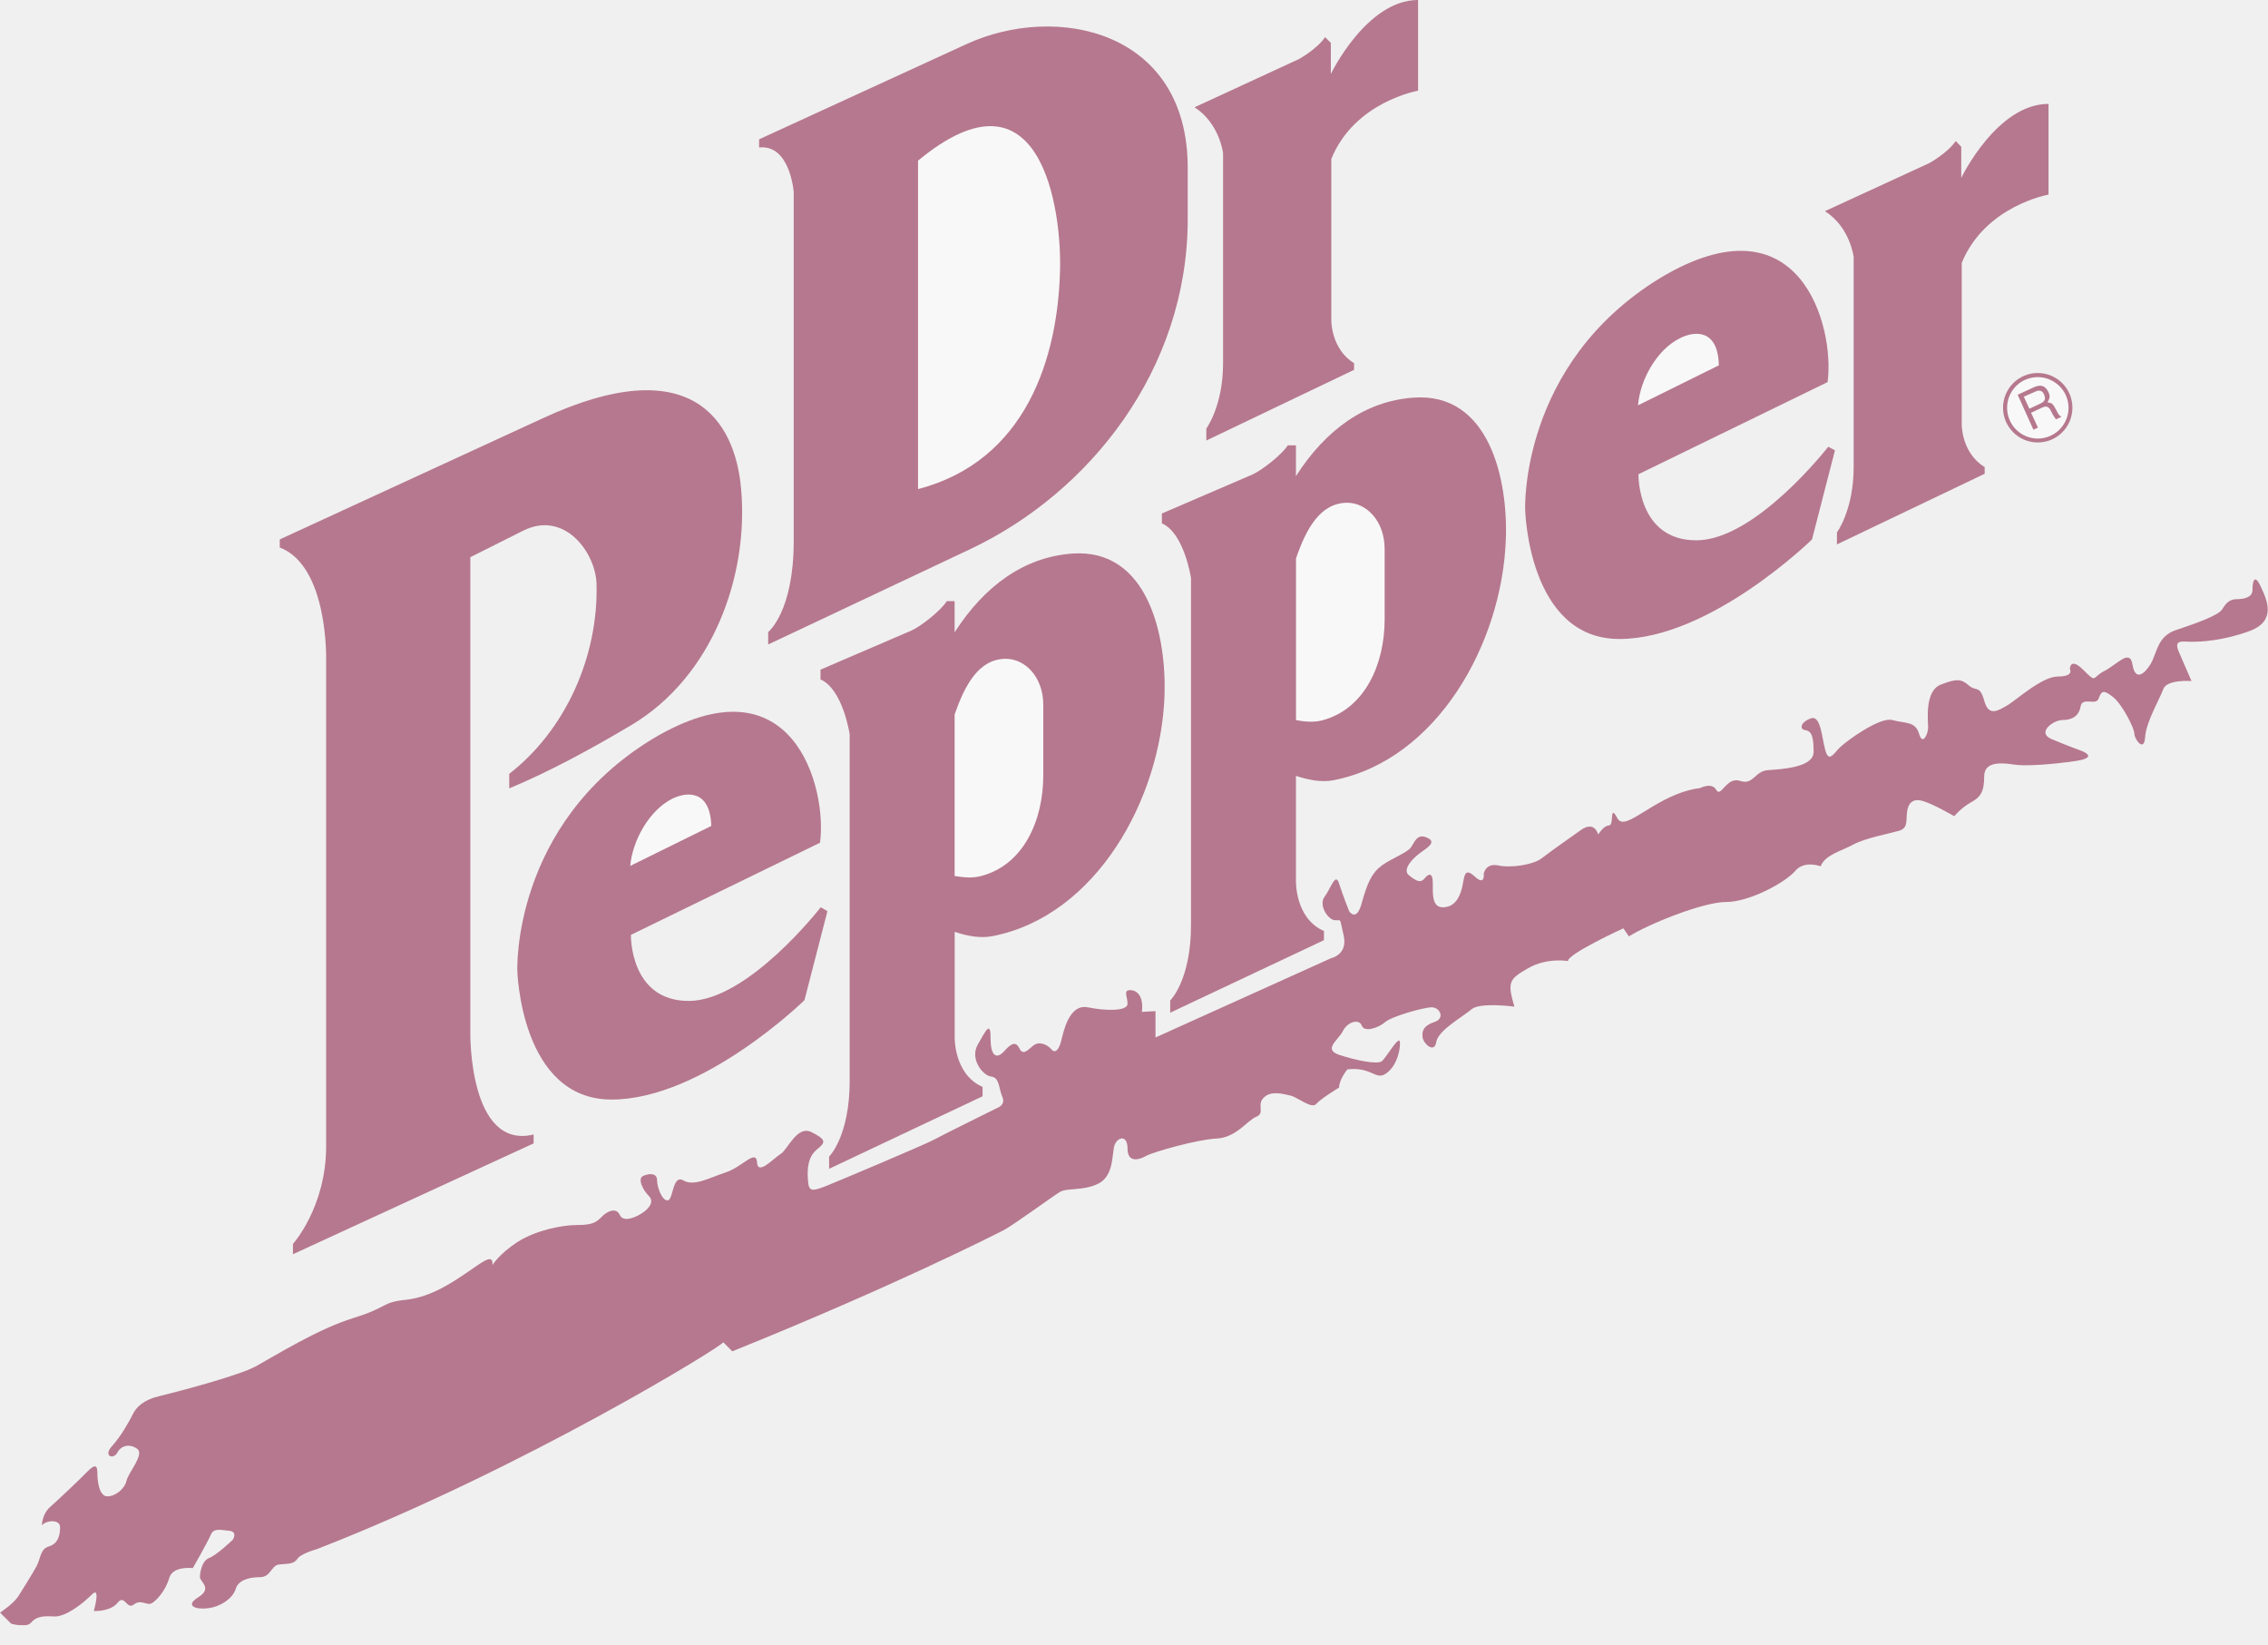
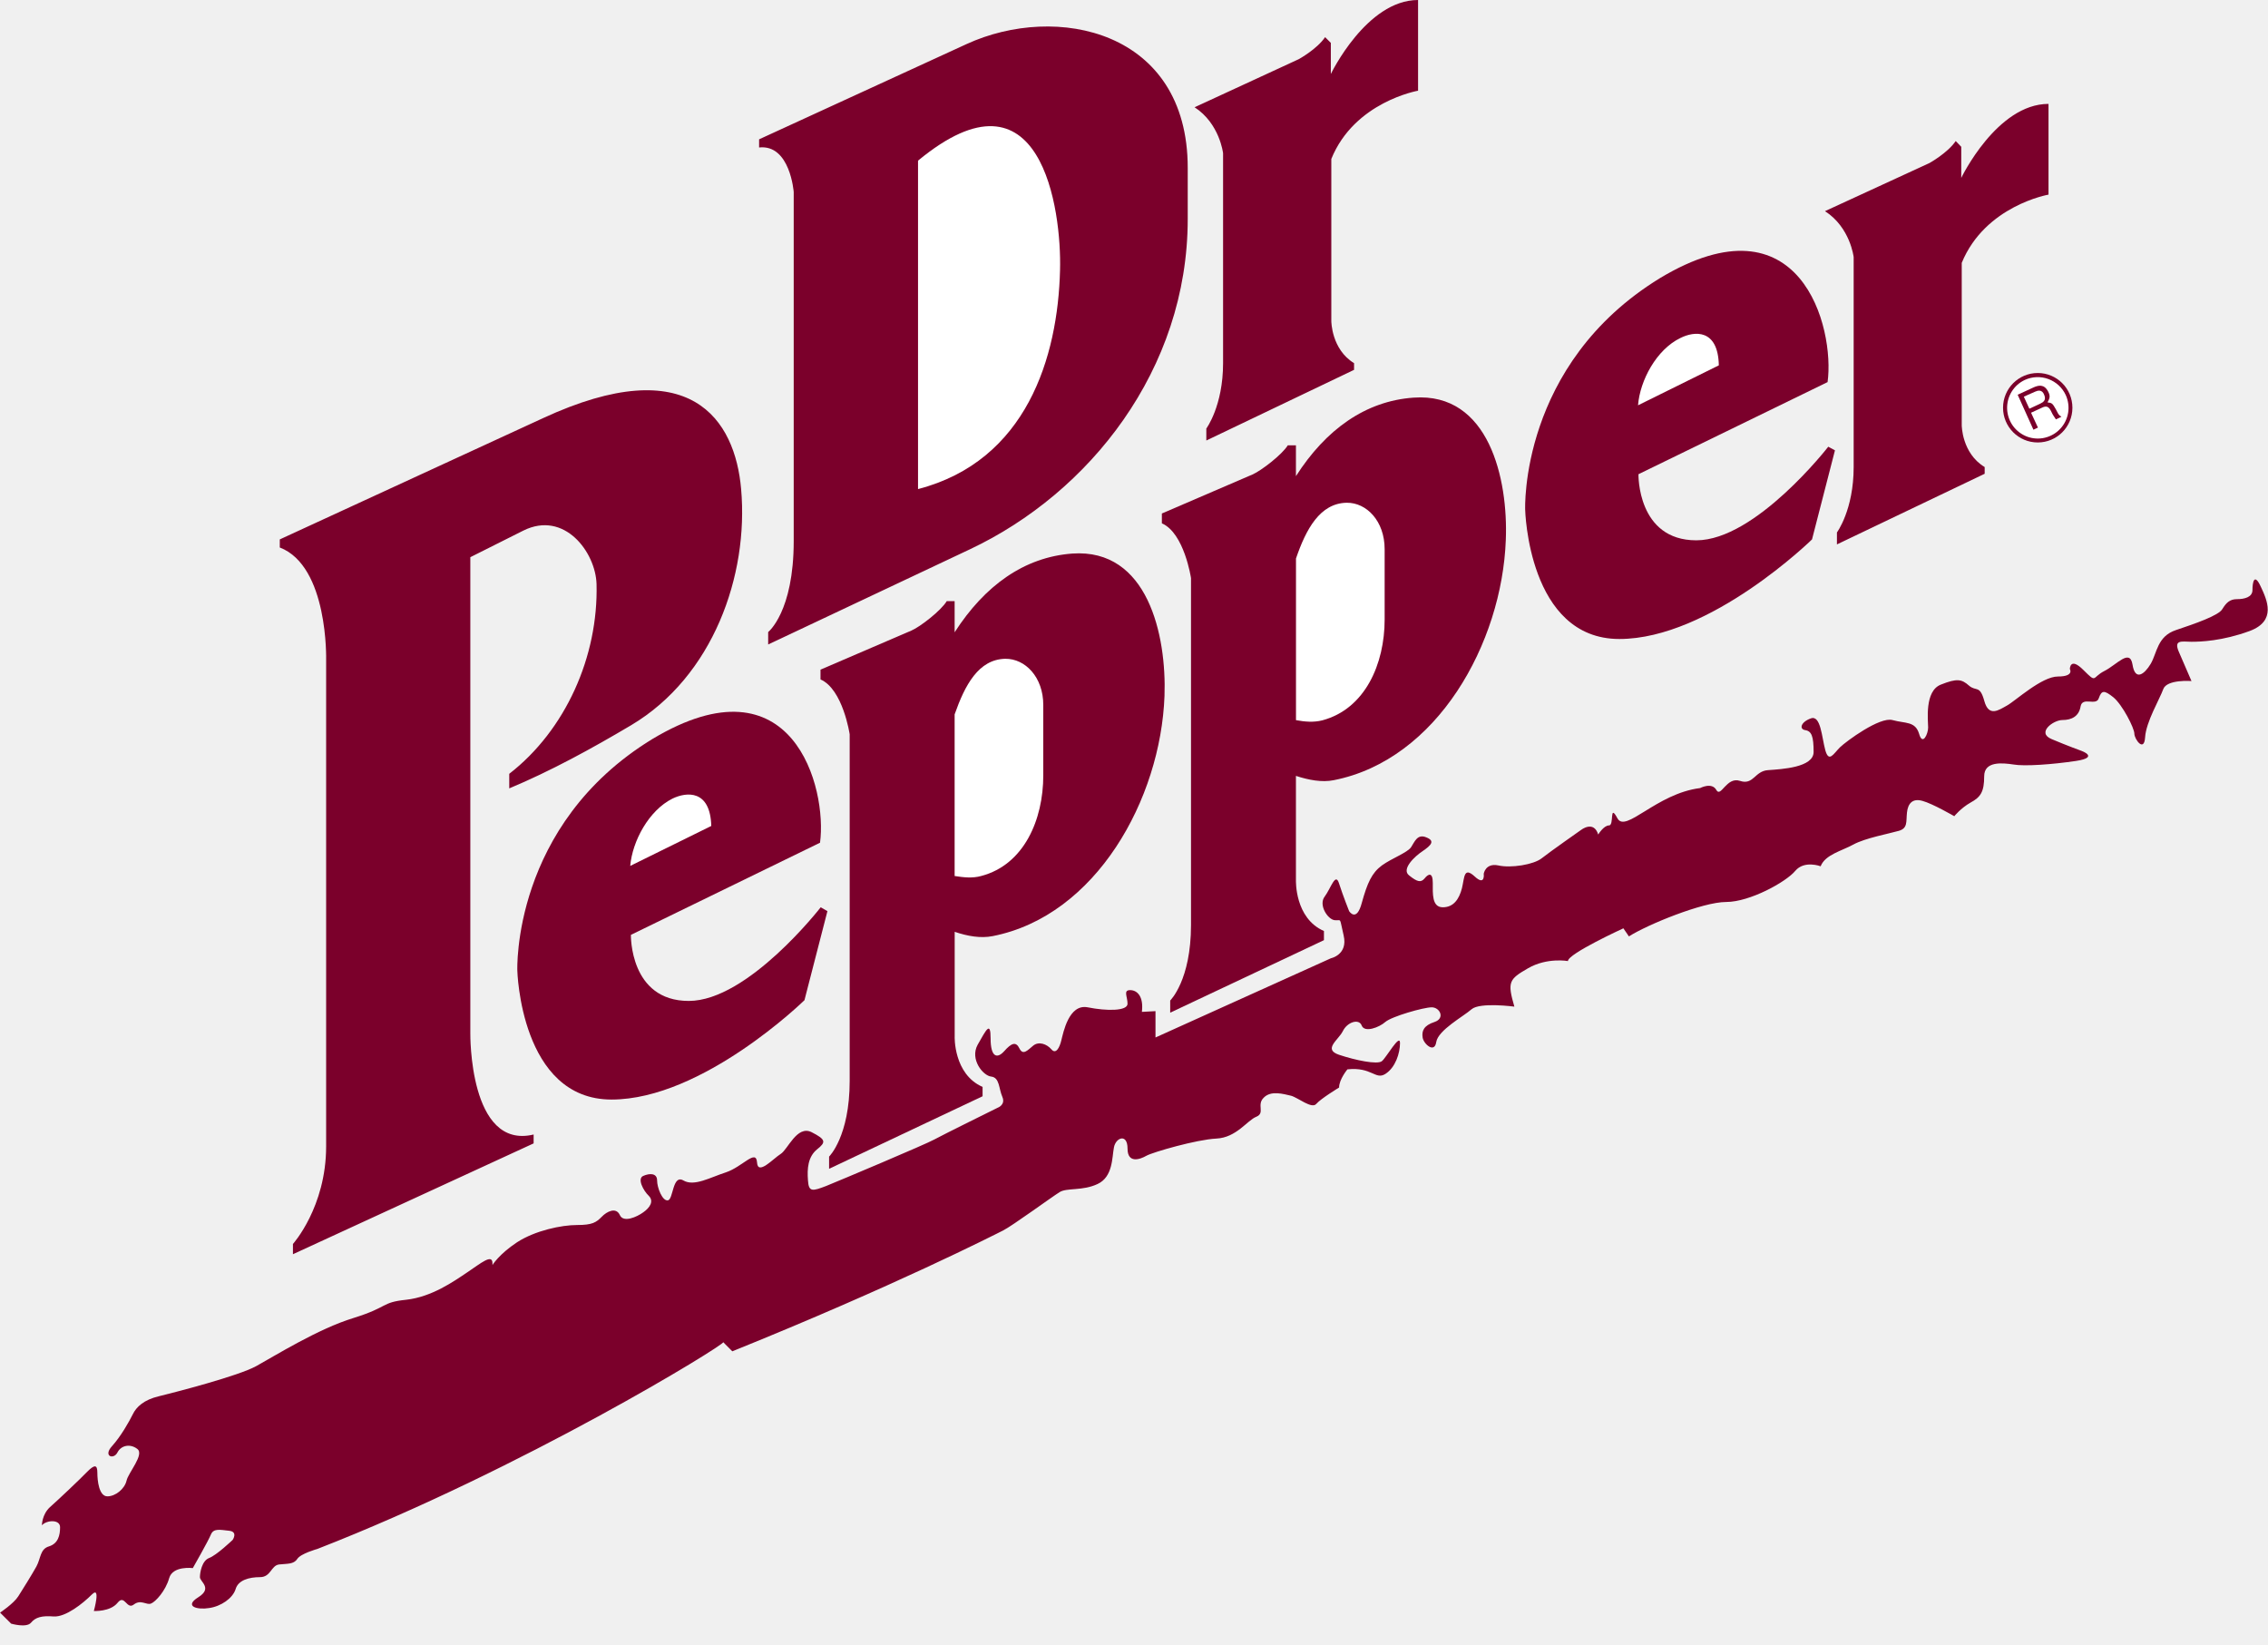
<svg xmlns="http://www.w3.org/2000/svg" width="80" height="58" viewBox="0 0 80 58" fill="none">
-   <g opacity="0.5" clip-path="url(#clip0)">
+   <g opacity="1" clip-path="url(#clip0)">
    <path d="M71.878 15.605C72.554 15.605 73.101 15.057 73.101 14.38C73.101 13.703 72.554 13.155 71.878 13.155C71.202 13.155 70.654 13.703 70.654 14.38C70.654 15.057 71.202 15.605 71.878 15.605Z" fill="#7B002B" />
    <path d="M72.865 13.931C72.954 14.126 72.984 14.343 72.95 14.555C72.916 14.766 72.82 14.963 72.674 15.12C72.529 15.277 72.34 15.387 72.132 15.437C71.924 15.487 71.706 15.474 71.505 15.4C71.305 15.325 71.13 15.193 71.004 15.02C70.879 14.847 70.807 14.64 70.798 14.426C70.79 14.212 70.844 14 70.956 13.817C71.067 13.634 71.23 13.489 71.424 13.399C71.686 13.279 71.985 13.268 72.254 13.368C72.524 13.468 72.744 13.67 72.865 13.931Z" fill="white" />
    <path d="M46.7 32.835V33.158L41.277 35.715V35.286C41.277 35.286 42.011 34.577 42.011 32.618V20.39C42.011 20.39 41.775 18.802 40.983 18.457V18.11L44.178 16.735C44.49 16.6 45.231 16.026 45.425 15.705H45.712V16.793C46.765 15.147 48.167 14.142 49.861 14.024C52.525 13.828 53.2 16.902 53.115 19.039C52.981 22.686 50.695 26.799 47.044 27.516C46.623 27.6 46.158 27.509 45.712 27.364V31.045C45.714 31.047 45.662 32.381 46.7 32.835Z" fill="#7B002B" />
    <path d="M34.659 38.333V38.663L29.245 41.221V40.791C29.245 40.791 29.971 40.082 29.971 38.123V25.897C29.971 25.897 29.734 24.308 28.942 23.962V23.617L32.146 22.24C32.459 22.107 33.199 21.53 33.394 21.202H33.673V22.3C34.734 20.652 36.126 19.649 37.822 19.523C40.486 19.335 41.151 22.401 41.076 24.546C40.941 28.184 38.665 32.299 35.015 33.015C34.586 33.1 34.121 33.015 33.675 32.863V36.554C33.673 36.55 33.63 37.884 34.659 38.333ZM64.465 13.476L57.794 16.725C57.794 16.725 57.744 19.056 59.835 19.056C61.926 19.056 64.489 15.755 64.489 15.755L64.725 15.883L63.916 19.024C63.916 19.024 60.331 22.536 57.12 22.536C53.899 22.536 53.798 17.975 53.798 17.975C53.798 17.975 53.588 12.851 58.553 9.809C63.521 6.822 64.727 11.567 64.465 13.476Z" fill="#7B002B" />
    <path d="M28.925 29.721L22.254 32.971C22.254 32.971 22.204 35.301 24.295 35.301C26.386 35.301 28.949 31.998 28.949 31.998L29.186 32.134L28.376 35.275C28.376 35.275 24.791 38.779 21.57 38.779C18.359 38.779 18.248 34.23 18.248 34.23C18.248 34.23 18.046 29.096 23.011 26.064C27.981 23.084 29.186 27.812 28.925 29.721Z" fill="#7B002B" />
    <path d="M18.823 40.012V40.325L10.333 44.234V43.872C10.333 43.872 11.504 42.572 11.504 40.427V23.277C11.504 23.277 11.589 19.968 9.869 19.309V19.024L19.144 14.752C24.362 12.335 25.931 14.81 26.142 17.249C26.412 20.298 25.148 23.859 22.264 25.576C20.857 26.411 19.421 27.195 17.963 27.805V27.291C19.946 25.754 21.109 23.154 21.042 20.596C21.008 19.472 19.905 17.996 18.462 18.712L16.59 19.651V36.444C16.59 36.442 16.537 40.562 18.823 40.012ZM70.006 16.472V16.709L64.795 19.2V18.778C64.795 18.778 65.385 17.984 65.385 16.472V9.068C65.385 9.068 65.267 8.021 64.373 7.447L68.057 5.751C68.057 5.751 68.698 5.396 68.985 4.974L69.18 5.177V6.274C69.18 6.274 70.435 3.664 72.258 3.664V6.864C72.258 6.864 70.025 7.252 69.197 9.271V14.995C69.197 14.995 69.197 15.984 70.006 16.472ZM47.762 12.808V13.044L42.551 15.536V15.114C42.551 15.114 43.142 14.32 43.142 12.808V5.404C43.142 5.404 43.023 4.357 42.137 3.783L45.813 2.086C45.813 2.086 46.454 1.734 46.741 1.31L46.943 1.512V2.61C46.943 2.61 48.199 0 50.02 0V3.199C50.02 3.199 47.777 3.587 46.96 5.606V11.331C46.962 11.331 46.962 12.318 47.762 12.808ZM34.22 19.369L27.096 22.73V22.291C27.096 22.291 27.997 21.581 27.997 19.082V6.772C27.997 6.772 27.872 5.083 26.776 5.201V4.914L34.095 1.554C37.258 0.101 41.895 1.064 41.895 5.918V7.725C41.894 13.044 38.419 17.386 34.22 19.369ZM11.193 54.629C11.193 54.629 10.611 54.788 10.485 54.981C10.358 55.176 10.131 55.143 9.844 55.176C9.558 55.212 9.558 55.623 9.17 55.623C8.789 55.623 8.401 55.726 8.31 56.047C8.208 56.368 7.796 56.655 7.373 56.713C6.96 56.781 6.479 56.655 6.994 56.332C7.509 56.01 7.052 55.784 7.052 55.623C7.052 55.464 7.12 55.049 7.373 54.949C7.635 54.856 8.208 54.308 8.208 54.308C8.208 54.308 8.403 54.021 8.083 53.987C7.762 53.953 7.536 53.895 7.442 54.114C7.35 54.342 6.801 55.304 6.801 55.304C6.801 55.304 6.093 55.212 5.967 55.659C5.842 56.105 5.486 56.494 5.327 56.554C5.167 56.621 4.972 56.394 4.719 56.589C4.466 56.785 4.399 56.208 4.146 56.529C3.884 56.85 3.31 56.816 3.31 56.816C3.31 56.816 3.563 55.914 3.243 56.233C2.922 56.554 2.315 57.036 1.894 57.01C1.48 56.976 1.253 57.036 1.094 57.229C0.934 57.422 0.393 57.263 0.393 57.263L0.003 56.874C0.003 56.874 0.483 56.554 0.644 56.3C0.805 56.047 1.125 55.533 1.285 55.246C1.444 54.951 1.41 54.63 1.731 54.537C2.051 54.435 2.119 54.148 2.119 53.861C2.119 53.576 1.639 53.608 1.478 53.794C1.478 53.794 1.478 53.413 1.764 53.152C2.051 52.899 2.827 52.165 3.08 51.902C3.333 51.649 3.434 51.649 3.434 51.938C3.434 52.223 3.492 52.773 3.788 52.773C4.075 52.773 4.395 52.51 4.463 52.223C4.523 51.938 5.104 51.296 4.843 51.101C4.59 50.906 4.27 50.974 4.142 51.227C4.007 51.488 3.629 51.36 3.947 51.007C4.268 50.653 4.555 50.137 4.682 49.883C4.807 49.621 5.07 49.369 5.609 49.242C6.158 49.107 8.401 48.532 9.042 48.178C9.683 47.825 11.225 46.861 12.473 46.482C13.721 46.093 13.434 45.932 14.328 45.84C15.229 45.739 15.998 45.198 16.477 44.876C16.957 44.555 17.371 44.202 17.371 44.555V44.615C17.371 44.615 17.6 44.234 18.239 43.812C18.88 43.397 19.807 43.204 20.354 43.204C20.901 43.204 21.029 43.11 21.222 42.917C21.407 42.722 21.73 42.564 21.863 42.851C21.988 43.136 22.47 42.917 22.689 42.757C22.918 42.596 23.077 42.369 22.884 42.174C22.689 41.988 22.47 41.566 22.689 41.472C22.918 41.371 23.178 41.371 23.178 41.633C23.178 41.887 23.366 42.369 23.558 42.333C23.753 42.309 23.718 41.406 24.106 41.633C24.486 41.853 25.033 41.532 25.607 41.346C26.189 41.151 26.669 40.511 26.703 40.993C26.727 41.474 27.276 40.858 27.538 40.697C27.791 40.538 28.112 39.676 28.625 39.928C29.139 40.19 29.139 40.282 28.82 40.536C28.5 40.798 28.466 41.211 28.5 41.633C28.526 42.048 28.659 42.012 29.14 41.828C29.622 41.633 32.665 40.352 32.952 40.19C33.239 40.031 35.195 39.066 35.195 39.066C35.195 39.066 35.481 38.965 35.354 38.678C35.228 38.391 35.262 38.005 34.966 37.969C34.679 37.943 34.2 37.361 34.486 36.845C34.781 36.331 34.942 35.984 34.942 36.626C34.942 37.269 35.161 37.361 35.421 37.074C35.674 36.787 35.836 36.719 35.961 36.98C36.087 37.233 36.248 37.038 36.443 36.879C36.638 36.717 36.922 36.819 37.084 37.005C37.243 37.2 37.378 36.946 37.438 36.684C37.505 36.428 37.698 35.398 38.365 35.526C39.04 35.661 39.772 35.661 39.772 35.4C39.772 35.147 39.611 34.92 39.864 34.92C40.117 34.92 40.344 35.147 40.278 35.687L40.758 35.661V36.59L46.947 33.796C46.947 33.796 47.554 33.67 47.395 32.993C47.236 32.316 47.335 32.479 47.075 32.453C46.822 32.419 46.501 31.905 46.728 31.618C46.947 31.323 47.108 30.747 47.234 31.162C47.369 31.584 47.588 32.134 47.588 32.134C47.588 32.134 47.85 32.548 48.036 31.839C48.231 31.137 48.388 30.785 48.744 30.522C49.096 30.268 49.638 30.075 49.773 29.88C49.898 29.692 49.992 29.398 50.312 29.533C50.633 29.659 50.472 29.818 50.187 30.013C49.9 30.201 49.419 30.657 49.705 30.875C49.992 31.104 50.119 31.137 50.252 30.978C50.38 30.816 50.539 30.749 50.539 31.137C50.539 31.518 50.505 31.998 50.893 31.998C51.272 31.998 51.467 31.713 51.568 31.325C51.66 30.944 51.628 30.556 52.016 30.91C52.394 31.263 52.336 30.816 52.336 30.816C52.336 30.816 52.394 30.428 52.85 30.522C53.295 30.623 54.097 30.496 54.384 30.268C54.671 30.04 55.767 29.272 55.767 29.272C55.767 29.272 56.215 28.918 56.374 29.432C56.374 29.432 56.569 29.111 56.755 29.111C56.949 29.111 56.755 28.31 57.051 28.858C57.337 29.398 58.424 27.987 59.968 27.794C59.968 27.794 60.382 27.574 60.541 27.861C60.701 28.148 60.896 27.381 61.375 27.54C61.855 27.702 61.891 27.188 62.37 27.161C62.852 27.126 63.972 27.068 63.972 26.52C63.972 25.979 63.905 25.784 63.676 25.75C63.457 25.717 63.517 25.465 63.871 25.338C64.225 25.203 64.259 26.004 64.385 26.46C64.512 26.908 64.671 26.587 64.9 26.358C65.127 26.139 66.307 25.27 66.755 25.396C67.21 25.521 67.555 25.43 67.692 25.876C67.817 26.325 68.012 25.876 68.012 25.659C68.012 25.43 67.877 24.373 68.458 24.146C69.032 23.917 69.193 23.951 69.453 24.18C69.706 24.399 69.834 24.146 69.993 24.72C70.152 25.304 70.506 25.041 70.795 24.882C71.089 24.72 72.016 23.859 72.59 23.859C73.173 23.859 73.011 23.596 73.011 23.596C73.011 23.596 73.011 23.15 73.491 23.632C73.973 24.112 73.778 23.895 74.226 23.666C74.674 23.439 75.127 22.863 75.221 23.439C75.312 24.022 75.635 23.791 75.862 23.413C76.09 23.024 76.09 22.441 76.755 22.221C77.43 21.994 78.266 21.707 78.391 21.478C78.526 21.259 78.653 21.131 78.905 21.131C79.167 21.131 79.452 21.063 79.452 20.81C79.452 20.547 79.512 20.193 79.738 20.675C79.965 21.157 80.312 21.898 79.351 22.255C78.389 22.608 77.621 22.634 77.301 22.634C76.98 22.634 76.66 22.54 76.855 22.988L77.301 24.019C77.301 24.019 76.433 23.951 76.306 24.304C76.178 24.658 75.698 25.461 75.665 26.002C75.631 26.55 75.286 26.067 75.286 25.874C75.286 25.681 74.865 24.854 74.544 24.591C74.224 24.337 74.132 24.337 74.031 24.625C73.939 24.912 73.457 24.557 73.39 24.912C73.332 25.266 73.07 25.394 72.749 25.394C72.429 25.394 71.822 25.84 72.369 26.067C72.909 26.296 73.422 26.482 73.422 26.482C73.422 26.482 74.063 26.711 73.227 26.837C72.391 26.962 71.406 27.032 71.018 26.962C70.63 26.904 69.989 26.837 69.989 27.377C69.989 27.925 69.864 28.113 69.507 28.306C69.163 28.501 68.934 28.786 68.934 28.786C68.934 28.786 68.166 28.34 67.812 28.246C67.458 28.145 67.298 28.34 67.265 28.66C67.231 28.981 67.298 29.21 66.978 29.302C66.657 29.396 65.788 29.557 65.376 29.784C64.962 30.012 64.381 30.139 64.22 30.552C64.22 30.552 63.646 30.332 63.326 30.713C63.005 31.102 61.724 31.811 60.89 31.811C60.056 31.811 58.1 32.614 57.457 33.025L57.262 32.74C57.262 32.74 55.306 33.635 55.306 33.895C55.306 33.895 54.572 33.76 53.899 34.149C53.224 34.537 53.164 34.631 53.417 35.502C53.417 35.502 52.205 35.34 51.909 35.593C51.622 35.847 50.728 36.329 50.661 36.751C50.601 37.164 50.213 36.817 50.181 36.59C50.146 36.363 50.215 36.168 50.603 36.042C50.983 35.914 50.788 35.526 50.502 35.526C50.215 35.526 49.093 35.847 48.866 36.042C48.647 36.237 48.131 36.43 48.032 36.169C47.938 35.914 47.524 36.042 47.367 36.365C47.206 36.685 46.659 37.006 47.232 37.2C47.815 37.395 48.581 37.552 48.742 37.427C48.901 37.301 49.383 36.43 49.383 36.785C49.383 37.14 49.224 37.646 48.87 37.873C48.516 38.102 48.388 37.62 47.528 37.714C47.528 37.714 47.234 38.066 47.234 38.355C47.234 38.355 46.593 38.744 46.432 38.93C46.273 39.125 45.791 38.712 45.538 38.644C45.276 38.584 44.83 38.449 44.577 38.712C44.314 38.965 44.637 39.252 44.314 39.386C43.994 39.511 43.614 40.121 42.907 40.155C42.206 40.189 40.664 40.635 40.438 40.761C40.218 40.888 39.772 41.048 39.772 40.508C39.772 39.96 39.351 40.119 39.291 40.474C39.223 40.827 39.257 41.504 38.717 41.757C38.178 42.01 37.629 41.883 37.376 42.044C37.115 42.204 35.706 43.234 35.386 43.395C35.065 43.556 31.541 45.354 25.831 47.658L25.511 47.337C25.569 47.425 18.462 51.799 11.193 54.629Z" fill="#7B002B" />
    <path d="M33.673 25.195V30.895C33.984 30.944 34.304 30.98 34.608 30.895C36.126 30.497 36.8 28.903 36.8 27.347V24.865C36.8 23.876 36.16 23.227 35.461 23.234C34.514 23.253 34.035 24.165 33.673 25.195ZM25.089 29.13L22.23 30.539C22.307 29.661 22.887 28.58 23.721 28.165C24.22 27.923 25.054 27.846 25.089 29.13ZM32.382 17.249V5.666C36.74 2.06 37.449 7.415 37.391 9.526C37.316 12.598 36.21 16.253 32.382 17.249ZM60.629 12.885L57.779 14.294C57.847 13.416 58.43 12.327 59.271 11.922C59.769 11.669 60.603 11.594 60.629 12.885ZM45.714 19.697V25.398C46.027 25.456 46.338 25.482 46.642 25.405C48.159 25 48.841 23.405 48.841 21.85V19.369C48.841 18.373 48.2 17.722 47.502 17.731C46.557 17.748 46.066 18.667 45.714 19.697Z" fill="white" />
    <path d="M71.726 15.155L71.885 15.08L71.642 14.556L72.046 14.37C72.299 14.252 72.333 14.513 72.425 14.648L72.519 14.791L72.714 14.699C72.594 14.624 72.603 14.59 72.519 14.438C72.401 14.236 72.391 14.209 72.223 14.192C72.307 14.04 72.324 13.965 72.247 13.813C72.105 13.536 71.902 13.584 71.717 13.669L71.17 13.922L71.726 15.155Z" fill="#7B002B" />
    <path d="M71.786 13.813C71.878 13.772 72.039 13.72 72.114 13.947C72.174 14.108 72.08 14.183 71.97 14.234L71.582 14.414L71.387 13.99L71.786 13.813Z" fill="white" />
  </g>
  <defs>
    <clipPath id="clip0">
      <rect width="80" height="57.325" fill="white" />
    </clipPath>
  </defs>
</svg>
